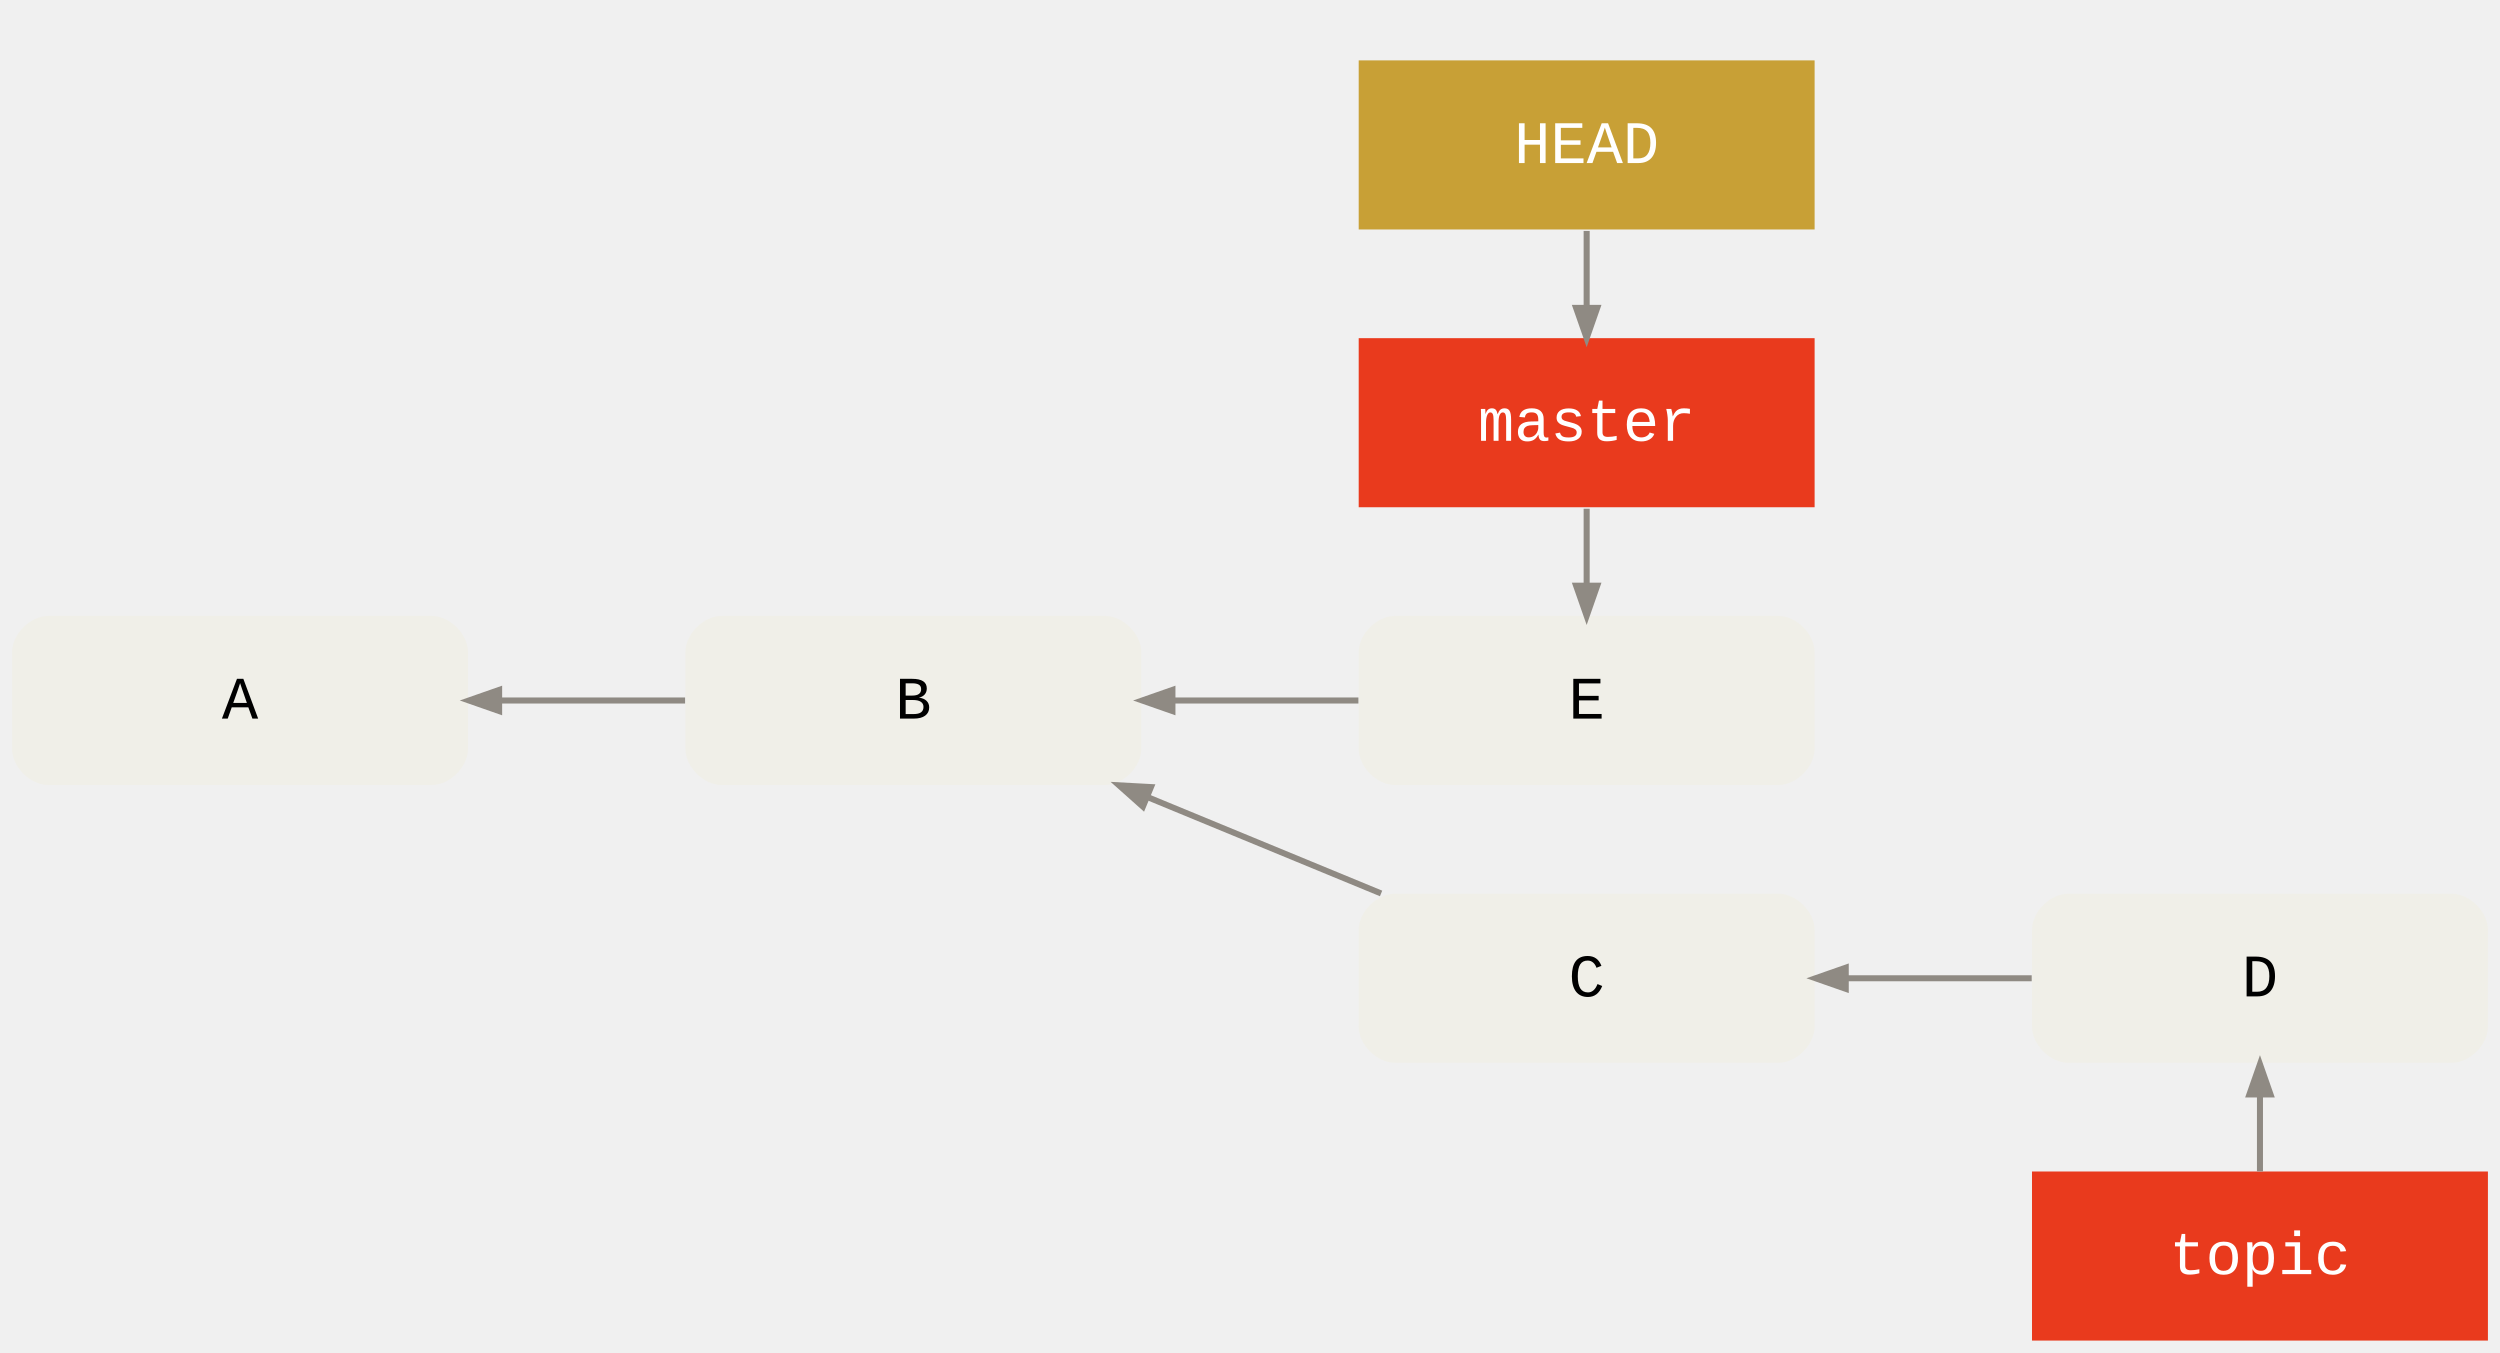
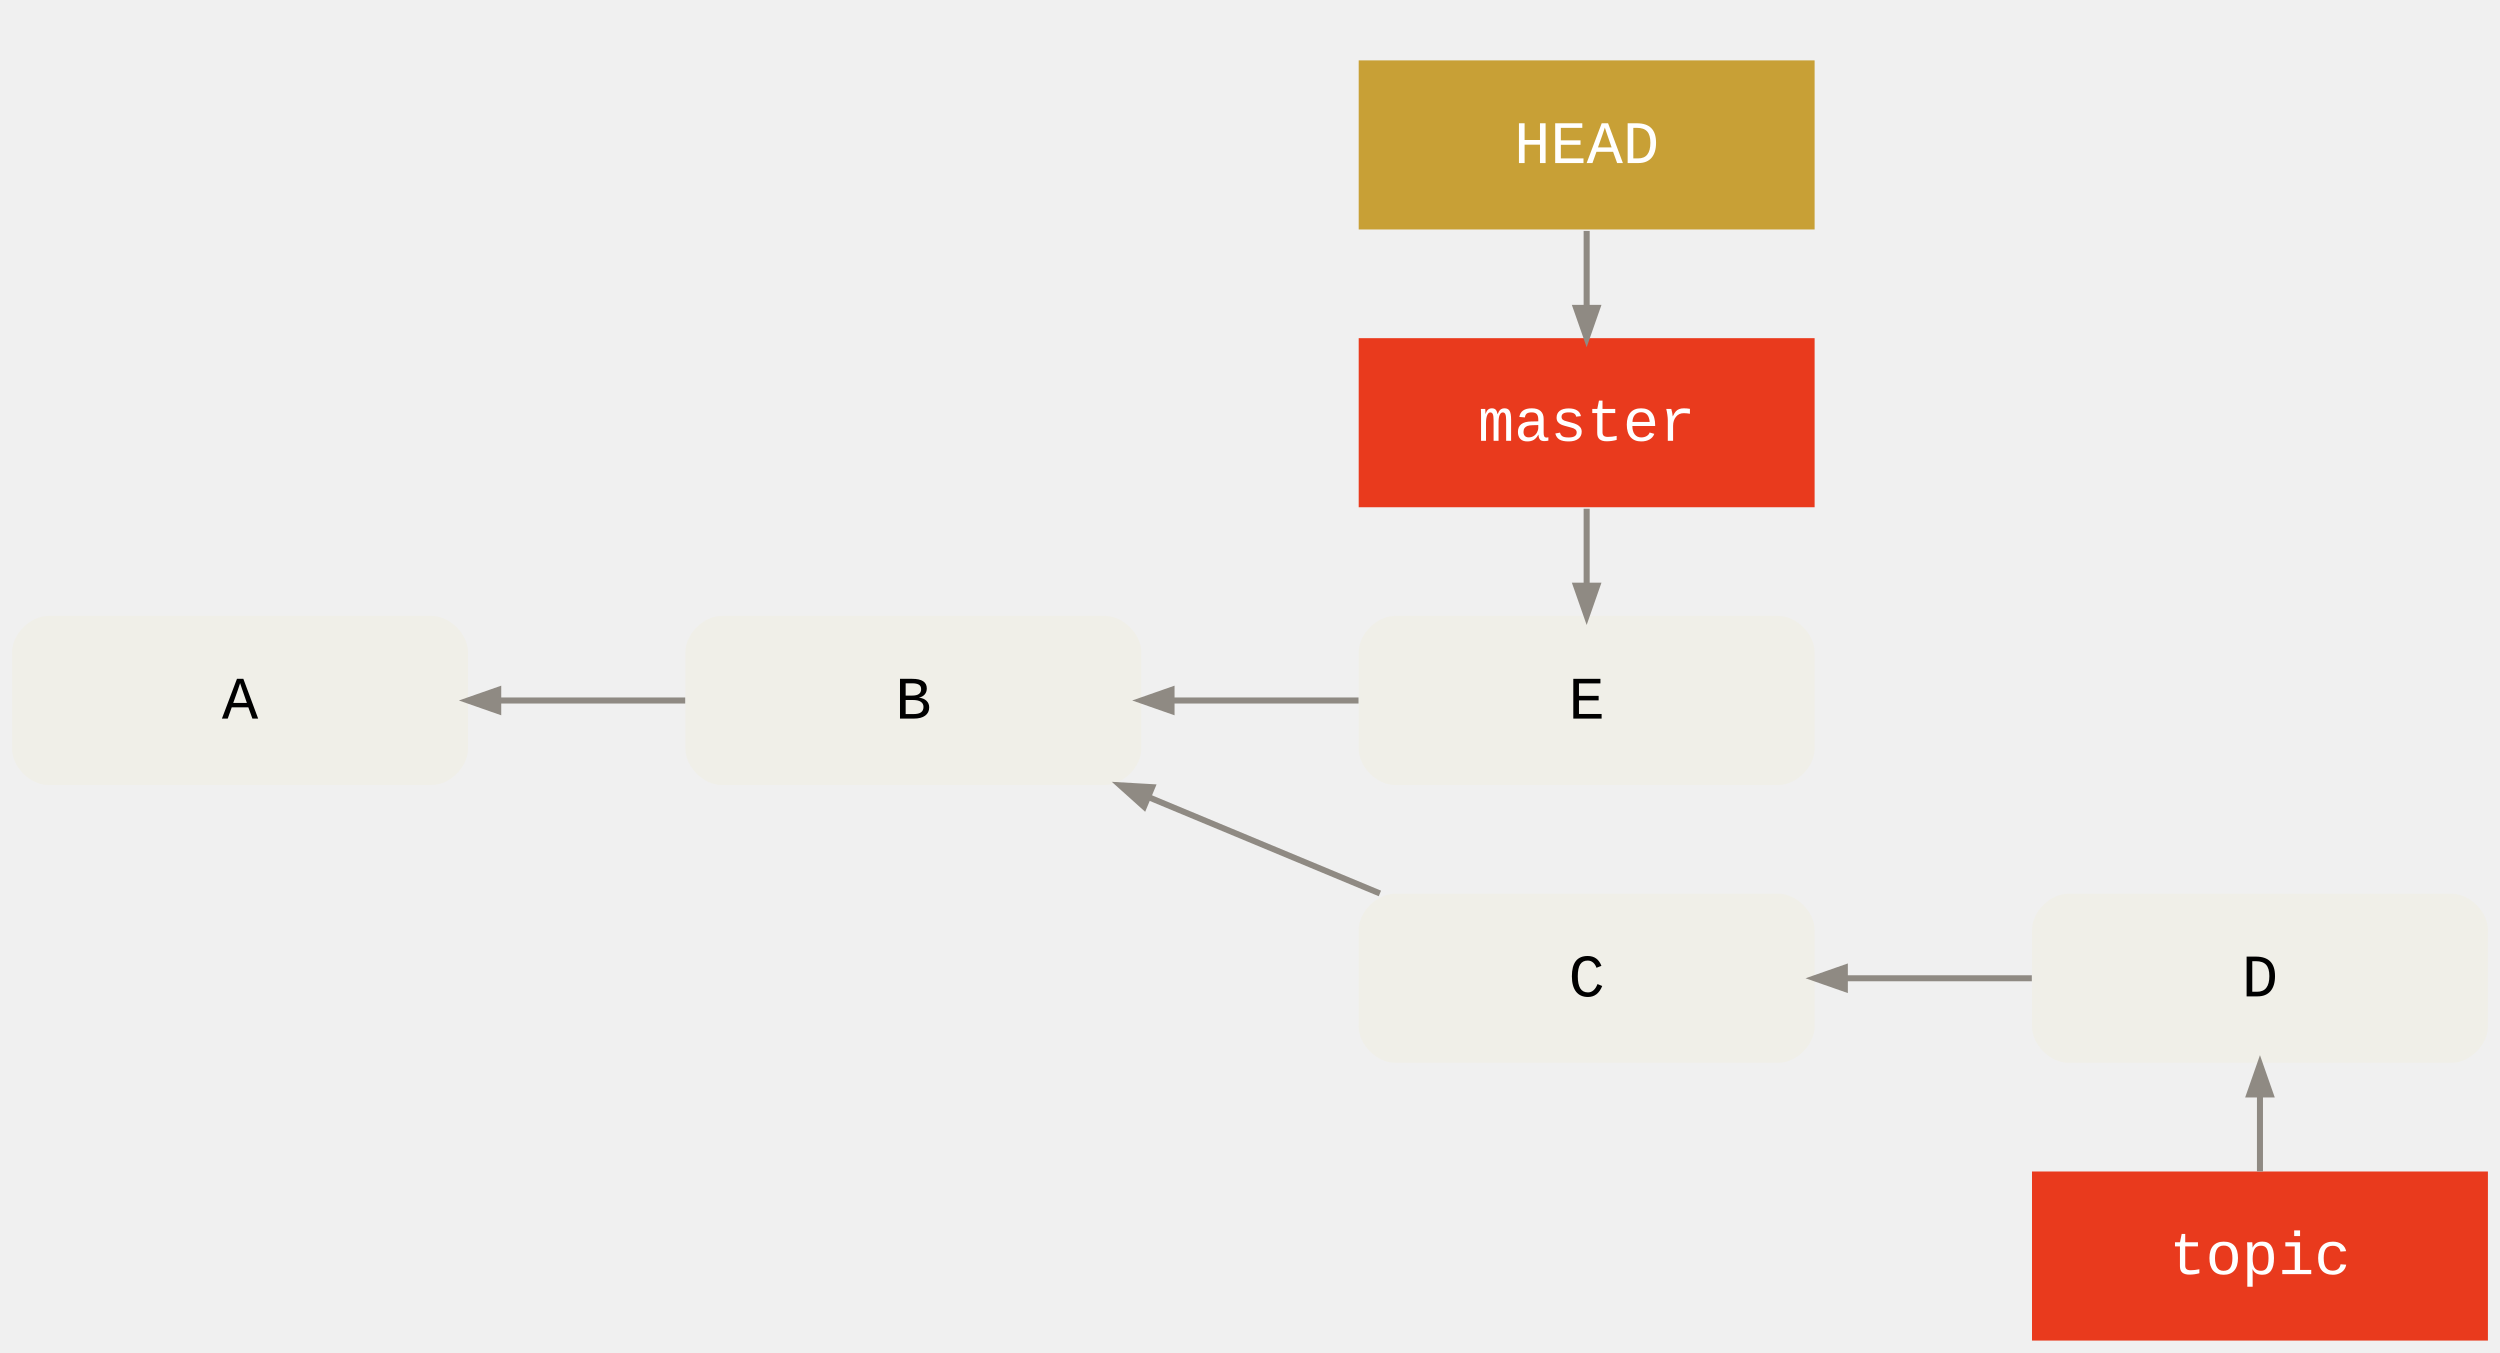
<svg xmlns="http://www.w3.org/2000/svg" width="828pt" height="448pt" viewBox="0.00 0.00 828.00 448.00">
  <g id="graph0" class="graph" transform="scale(1 1) rotate(0) translate(4 444)">
    <g id="clust1" class="cluster">
      <polygon fill="transparent" stroke="transparent" points="438,-176 438,-432 605,-432 605,-176 438,-176" />
    </g>
    <g id="node1" class="node">
-       <path fill="#f0efe8" stroke="#000000" stroke-width="0" d="M139,-240C139,-240 12,-240 12,-240 6,-240 0,-234 0,-228 0,-228 0,-196 0,-196 0,-190 6,-184 12,-184 12,-184 139,-184 139,-184 145,-184 151,-190 151,-196 151,-196 151,-228 151,-228 151,-234 145,-240 139,-240" />
-       <text text-anchor="middle" x="75.5" y="-206" font-family="Menlo, Monaco, Consolas, Lucida Console, Courier New, monospace" font-size="20.00" fill="#000000">A</text>
+       <path fill="#f0efe8" stroke="black" stroke-width="0" d="M139,-240C139,-240 12,-240 12,-240 6,-240 0,-234 0,-228 0,-228 0,-196 0,-196 0,-190 6,-184 12,-184 12,-184 139,-184 139,-184 145,-184 151,-190 151,-196 151,-196 151,-228 151,-228 151,-234 145,-240 139,-240" />
+       <text text-anchor="middle" x="75.5" y="-206" font-family="Menlo, Monaco, Consolas, Lucida Console, Courier New, monospace" font-size="20.00">A</text>
    </g>
    <g id="node2" class="node">
-       <path fill="#f0efe8" stroke="#000000" stroke-width="0" d="M362,-240C362,-240 235,-240 235,-240 229,-240 223,-234 223,-228 223,-228 223,-196 223,-196 223,-190 229,-184 235,-184 235,-184 362,-184 362,-184 368,-184 374,-190 374,-196 374,-196 374,-228 374,-228 374,-234 368,-240 362,-240" />
-       <text text-anchor="middle" x="298.5" y="-206" font-family="Menlo, Monaco, Consolas, Lucida Console, Courier New, monospace" font-size="20.00" fill="#000000">B</text>
+       <path fill="#f0efe8" stroke="black" stroke-width="0" d="M362,-240C362,-240 235,-240 235,-240 229,-240 223,-234 223,-228 223,-228 223,-196 223,-196 223,-190 229,-184 235,-184 235,-184 362,-184 362,-184 368,-184 374,-190 374,-196 374,-196 374,-228 374,-228 374,-234 368,-240 362,-240" />
+       <text text-anchor="middle" x="298.5" y="-206" font-family="Menlo, Monaco, Consolas, Lucida Console, Courier New, monospace" font-size="20.00">B</text>
    </g>
    <g id="edge1" class="edge">
-       <path fill="none" stroke="#8f8a83" stroke-width="2" d="M161.457,-212C181.708,-212 203.146,-212 222.901,-212" />
-       <polygon fill="#8f8a83" stroke="#8f8a83" stroke-width="2" points="161.309,-208.5 151.309,-212 161.309,-215.5 161.309,-208.5" />
+       <path fill="none" stroke="#8f8a83" stroke-width="2" d="M161.2,-212C181.53,-212 203.1,-212 222.94,-212" />
+       <polygon fill="#8f8a83" stroke="#8f8a83" stroke-width="2" points="161.01,-208.5 151.01,-212 161.01,-215.5 161.01,-208.5" />
    </g>
    <g id="node3" class="node">
-       <path fill="#f0efe8" stroke="#000000" stroke-width="0" d="M585,-240C585,-240 458,-240 458,-240 452,-240 446,-234 446,-228 446,-228 446,-196 446,-196 446,-190 452,-184 458,-184 458,-184 585,-184 585,-184 591,-184 597,-190 597,-196 597,-196 597,-228 597,-228 597,-234 591,-240 585,-240" />
-       <text text-anchor="middle" x="521.5" y="-206" font-family="Menlo, Monaco, Consolas, Lucida Console, Courier New, monospace" font-size="20.00" fill="#000000">E</text>
+       <path fill="#f0efe8" stroke="black" stroke-width="0" d="M585,-240C585,-240 458,-240 458,-240 452,-240 446,-234 446,-228 446,-228 446,-196 446,-196 446,-190 452,-184 458,-184 458,-184 585,-184 585,-184 591,-184 597,-190 597,-196 597,-196 597,-228 597,-228 597,-234 591,-240 585,-240" />
+       <text text-anchor="middle" x="521.5" y="-206" font-family="Menlo, Monaco, Consolas, Lucida Console, Courier New, monospace" font-size="20.00">E</text>
    </g>
    <g id="edge2" class="edge">
-       <path fill="none" stroke="#8f8a83" stroke-width="2" d="M384.457,-212C404.707,-212 426.146,-212 445.901,-212" />
-       <polygon fill="#8f8a83" stroke="#8f8a83" stroke-width="2" points="384.309,-208.5 374.309,-212 384.309,-215.5 384.309,-208.5" />
+       <path fill="none" stroke="#8f8a83" stroke-width="2" d="M384.2,-212C404.53,-212 426.1,-212 445.94,-212" />
+       <polygon fill="#8f8a83" stroke="#8f8a83" stroke-width="2" points="384.01,-208.5 374.01,-212 384.01,-215.5 384.01,-208.5" />
    </g>
    <g id="node4" class="node">
-       <path fill="#f0efe8" stroke="#000000" stroke-width="0" d="M585,-148C585,-148 458,-148 458,-148 452,-148 446,-142 446,-136 446,-136 446,-104 446,-104 446,-98 452,-92 458,-92 458,-92 585,-92 585,-92 591,-92 597,-98 597,-104 597,-104 597,-136 597,-136 597,-142 591,-148 585,-148" />
-       <text text-anchor="middle" x="521.5" y="-114" font-family="Menlo, Monaco, Consolas, Lucida Console, Courier New, monospace" font-size="20.00" fill="#000000">C</text>
+       <path fill="#f0efe8" stroke="black" stroke-width="0" d="M585,-148C585,-148 458,-148 458,-148 452,-148 446,-142 446,-136 446,-136 446,-104 446,-104 446,-98 452,-92 458,-92 458,-92 585,-92 585,-92 591,-92 597,-98 597,-104 597,-104 597,-136 597,-136 597,-142 591,-148 585,-148" />
+       <text text-anchor="middle" x="521.5" y="-114" font-family="Menlo, Monaco, Consolas, Lucida Console, Courier New, monospace" font-size="20.00">C</text>
    </g>
    <g id="edge3" class="edge">
-       <path fill="none" stroke="#8f8a83" stroke-width="2" d="M376.127,-179.975C401.291,-169.593 428.998,-158.162 453.414,-148.089" />
-       <polygon fill="#8f8a83" stroke="#8f8a83" stroke-width="2" points="374.528,-176.848 366.619,-183.897 377.198,-183.319 374.528,-176.848" />
+       <path fill="none" stroke="#8f8a83" stroke-width="2" d="M376.43,-179.97C401.37,-169.59 428.83,-158.16 453.02,-148.09" />
+       <polygon fill="#8f8a83" stroke="#8f8a83" stroke-width="2" points="374.9,-176.82 367.01,-183.9 377.59,-183.29 374.9,-176.82" />
    </g>
    <g id="node7" class="node">
-       <polygon fill="#e93a1d" stroke="#000000" stroke-width="0" points="597,-332 446,-332 446,-276 597,-276 597,-332" />
+       <polygon fill="#e93a1d" stroke="black" stroke-width="0" points="597,-332 446,-332 446,-276 597,-276 597,-332" />
      <text text-anchor="middle" x="521.5" y="-298" font-family="Menlo, Monaco, Consolas, Lucida Console, Courier New, monospace" font-size="20.00" fill="#ffffff">master</text>
    </g>
    <g id="edge5" class="edge">
-       <path fill="none" stroke="#8f8a83" stroke-width="2" d="M521.5,-250.288C521.5,-258.697 521.5,-267.105 521.5,-275.514" />
-       <polygon fill="#8f8a83" stroke="#8f8a83" stroke-width="2" points="525,-250.031 521.5,-240.031 518,-250.031 525,-250.031" />
+       <path fill="none" stroke="#8f8a83" stroke-width="2" d="M521.5,-250.29C521.5,-258.7 521.5,-267.11 521.5,-275.51" />
+       <polygon fill="#8f8a83" stroke="#8f8a83" stroke-width="2" points="525,-250.03 521.5,-240.03 518,-250.03 525,-250.03" />
    </g>
    <g id="node5" class="node">
-       <path fill="#f0efe8" stroke="#000000" stroke-width="0" d="M808,-148C808,-148 681,-148 681,-148 675,-148 669,-142 669,-136 669,-136 669,-104 669,-104 669,-98 675,-92 681,-92 681,-92 808,-92 808,-92 814,-92 820,-98 820,-104 820,-104 820,-136 820,-136 820,-142 814,-148 808,-148" />
-       <text text-anchor="middle" x="744.5" y="-114" font-family="Menlo, Monaco, Consolas, Lucida Console, Courier New, monospace" font-size="20.00" fill="#000000">D</text>
+       <path fill="#f0efe8" stroke="black" stroke-width="0" d="M808,-148C808,-148 681,-148 681,-148 675,-148 669,-142 669,-136 669,-136 669,-104 669,-104 669,-98 675,-92 681,-92 681,-92 808,-92 808,-92 814,-92 820,-98 820,-104 820,-104 820,-136 820,-136 820,-142 814,-148 808,-148" />
+       <text text-anchor="middle" x="744.5" y="-114" font-family="Menlo, Monaco, Consolas, Lucida Console, Courier New, monospace" font-size="20.00">D</text>
    </g>
    <g id="edge4" class="edge">
-       <path fill="none" stroke="#8f8a83" stroke-width="2" d="M607.457,-120C627.707,-120 649.146,-120 668.901,-120" />
-       <polygon fill="#8f8a83" stroke="#8f8a83" stroke-width="2" points="607.309,-116.5 597.309,-120 607.309,-123.5 607.309,-116.5" />
+       <path fill="none" stroke="#8f8a83" stroke-width="2" d="M607.2,-120C627.53,-120 649.1,-120 668.94,-120" />
+       <polygon fill="#8f8a83" stroke="#8f8a83" stroke-width="2" points="607.01,-116.5 597.01,-120 607.01,-123.5 607.01,-116.5" />
    </g>
    <g id="node8" class="node">
-       <polygon fill="#e93a1d" stroke="#000000" stroke-width="0" points="820,-56 669,-56 669,0 820,0 820,-56" />
+       <polygon fill="#e93a1d" stroke="black" stroke-width="0" points="820,-56 669,-56 669,0 820,0 820,-56" />
      <text text-anchor="middle" x="744.5" y="-22" font-family="Menlo, Monaco, Consolas, Lucida Console, Courier New, monospace" font-size="20.00" fill="#ffffff">topic</text>
    </g>
    <g id="edge7" class="edge">
-       <path fill="none" stroke="#8f8a83" stroke-width="2" d="M744.5,-81.257C744.5,-72.849 744.5,-64.44 744.5,-56.031" />
-       <polygon fill="#8f8a83" stroke="#8f8a83" stroke-width="2" points="741,-81.514 744.5,-91.514 748,-81.514 741,-81.514" />
+       <path fill="none" stroke="#8f8a83" stroke-width="2" d="M744.5,-81.26C744.5,-72.85 744.5,-64.44 744.5,-56.03" />
+       <polygon fill="#8f8a83" stroke="#8f8a83" stroke-width="2" points="741,-81.51 744.5,-91.51 748,-81.51 741,-81.51" />
    </g>
    <g id="node6" class="node">
-       <polygon fill="#c8a036" stroke="#000000" stroke-width="0" points="597,-424 446,-424 446,-368 597,-368 597,-424" />
+       <polygon fill="#c8a036" stroke="black" stroke-width="0" points="597,-424 446,-424 446,-368 597,-368 597,-424" />
      <text text-anchor="middle" x="521.5" y="-390" font-family="Menlo, Monaco, Consolas, Lucida Console, Courier New, monospace" font-size="20.00" fill="#ffffff">HEAD</text>
    </g>
    <g id="edge6" class="edge">
-       <path fill="none" stroke="#8f8a83" stroke-width="2" d="M521.5,-342.288C521.5,-350.697 521.5,-359.105 521.5,-367.514" />
-       <polygon fill="#8f8a83" stroke="#8f8a83" stroke-width="2" points="525,-342.031 521.5,-332.031 518,-342.031 525,-342.031" />
+       <path fill="none" stroke="#8f8a83" stroke-width="2" d="M521.5,-342.29C521.5,-350.7 521.5,-359.11 521.5,-367.51" />
+       <polygon fill="#8f8a83" stroke="#8f8a83" stroke-width="2" points="525,-342.03 521.5,-332.03 518,-342.03 525,-342.03" />
    </g>
  </g>
</svg>
